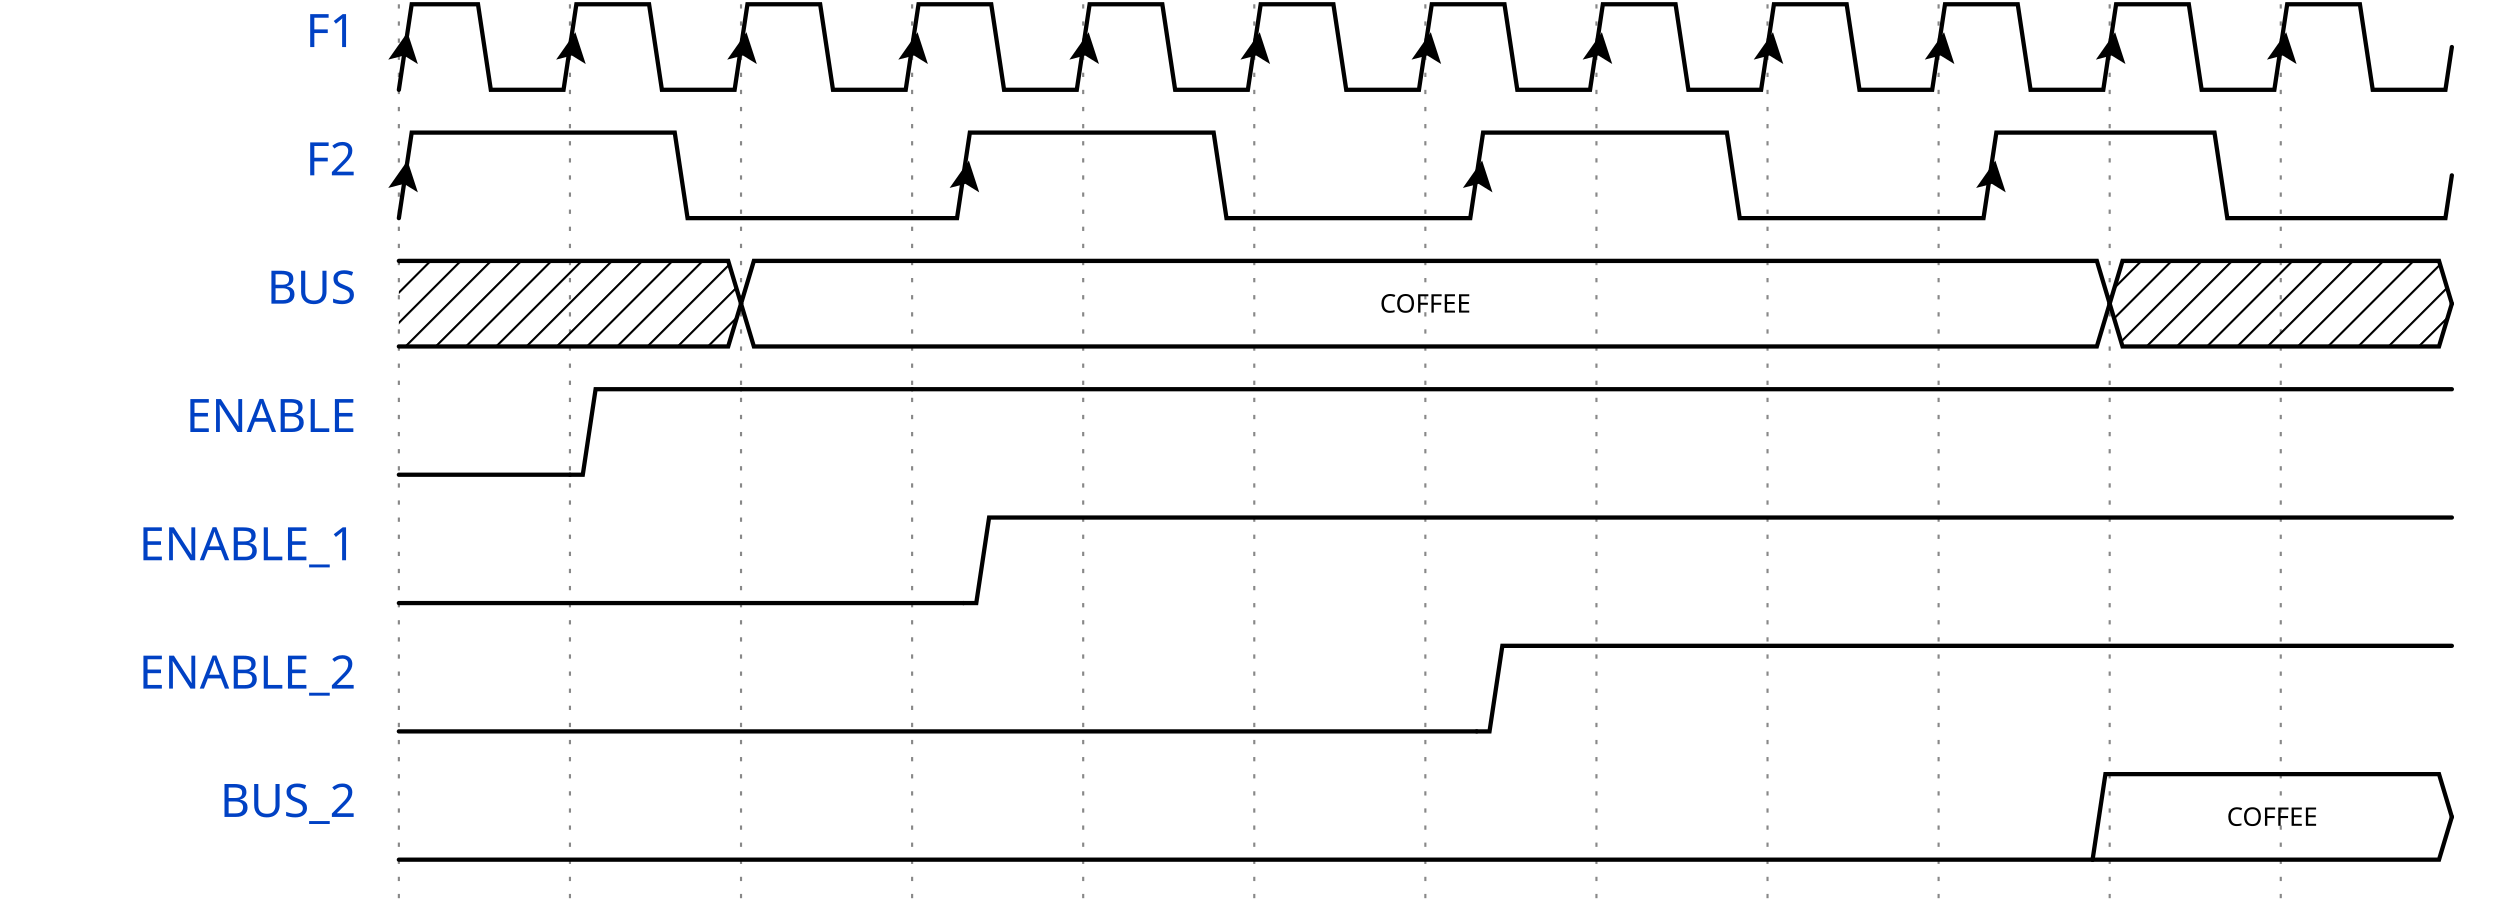
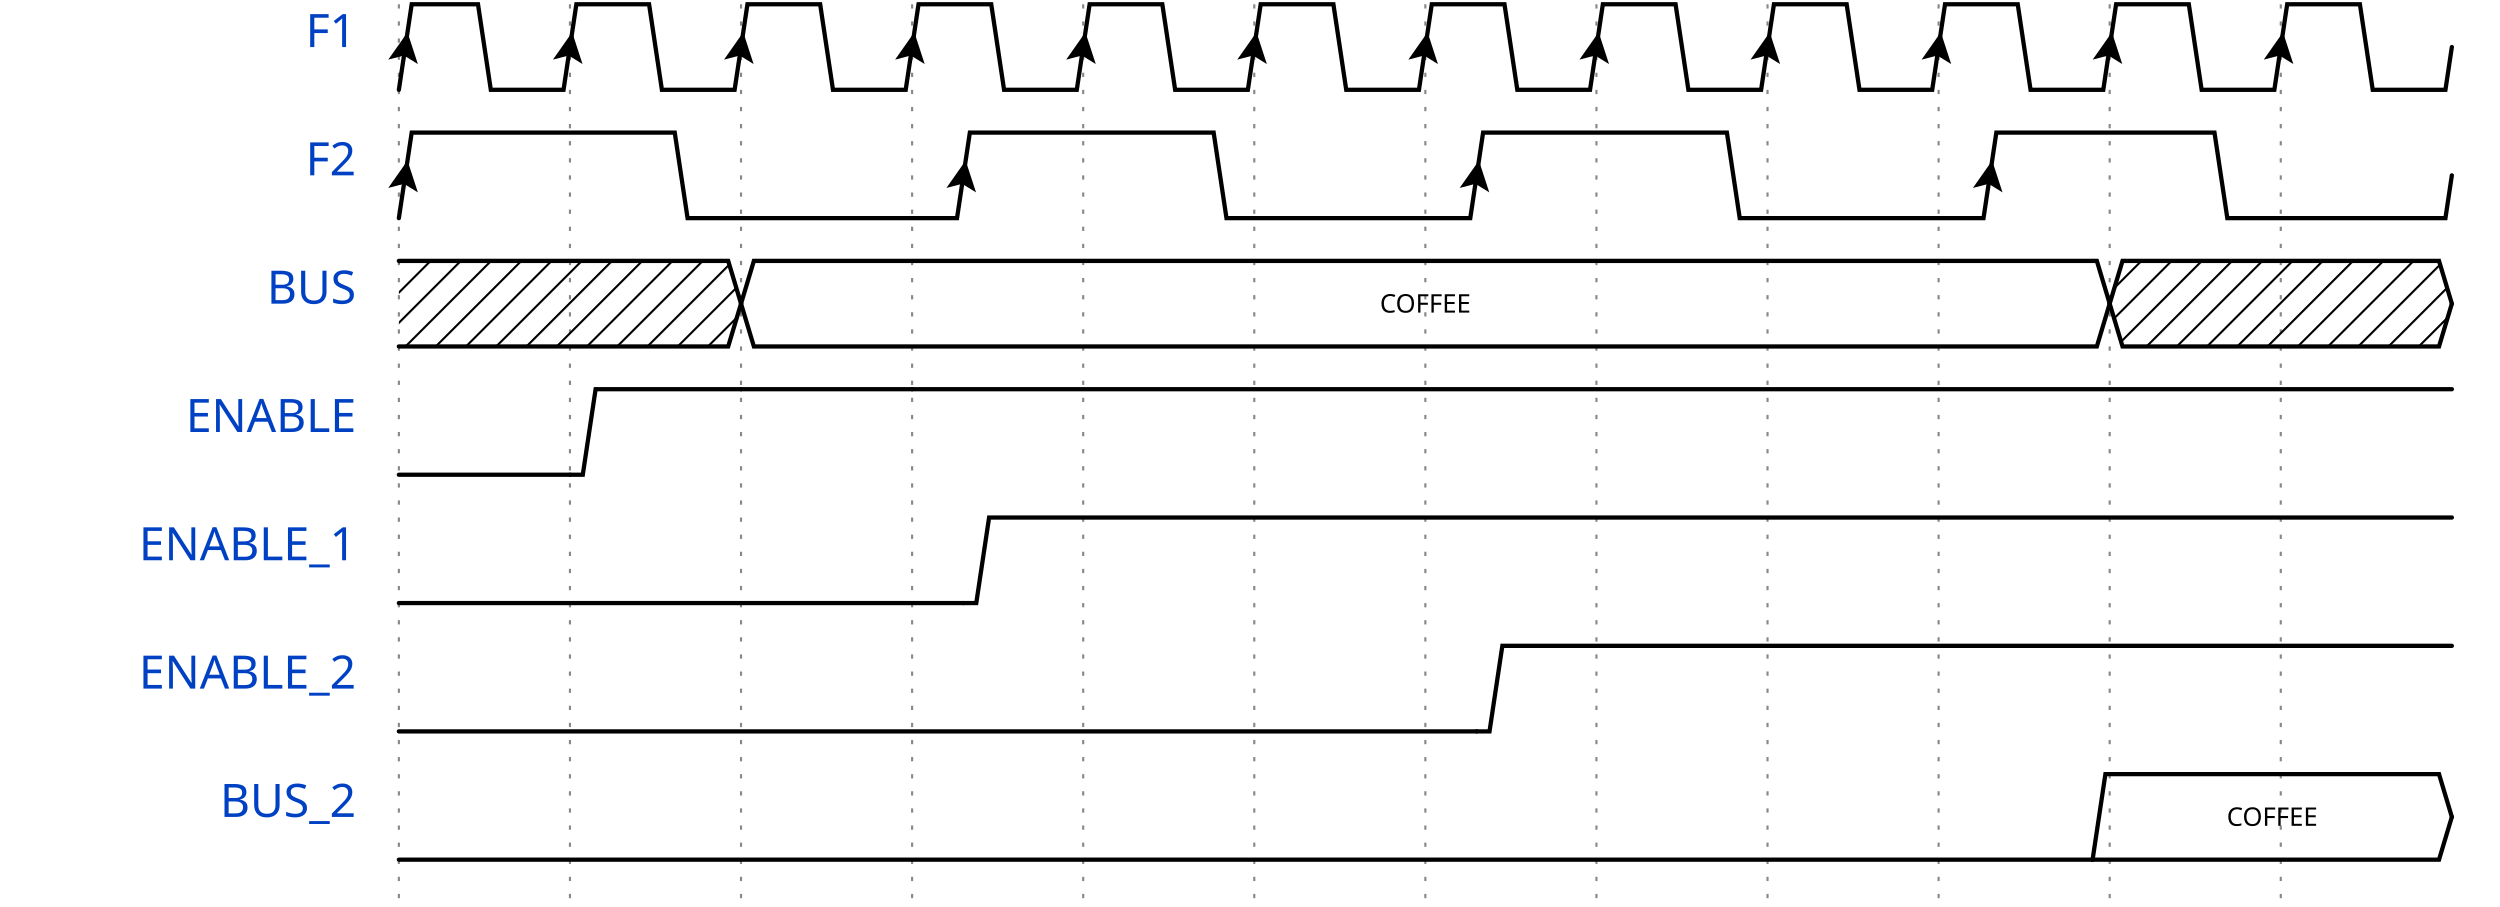
- <svg xmlns="http://www.w3.org/2000/svg" width="579" height="210.0" viewBox="-1 -1 580 212.0" overflow="hidden">
+ <svg xmlns="http://www.w3.org/2000/svg" width="579" height="210.0" viewBox="-1 -1 580 212.0">
  <style>
.title {fill: rgba(0, 65, 196, 255);font-weight: 500;font-size: 0.900em;font-family: fira mono;text-align: right;}
.text {fill: rgba(0, 0, 0, 255);font-size: 0.900em;font-style: normal;font-variant: normal;font-weight: 500;font-stretch: normal;text-align: center;font-family: fira mono;}
.attr {fill: rgba(0, 0, 0, 255);font-size: 9.000px;font-style: normal;font-variant: normal;font-weight: 200;font-stretch: normal;text-align: center;font-family: fira mono;}
.path {fill: none;stroke: rgba(0, 0, 0, 255);stroke-width: 1;stroke-linecap: round;stroke-linejoin: miter;stroke-miterlimit: 4;stroke-dasharray: none;}
.stripe {fill: none;stroke: rgba(0, 0, 0, 255);stroke-width: 0.5;stroke-linecap: round;stroke-linejoin: miter;stroke-miterlimit: 4;stroke-dasharray: none;}
.data {fill: rgba(0, 0, 0, 255);font-size: 0.500em;font-style: normal;font-variant: normal;font-weight: 500;font-stretch: normal;text-align: center;font-family: fira mono;text-anchor: middle;dominant-baseline: middle;alignment-baseline: central;}
.arrow {fill: rgba(0, 0, 0, 255);stroke: none;}
.hide {fill: rgba(255, 255, 255, 255);stroke: rgba(255, 255, 255, 255);stroke-width: 2;}
.hash {fill: url(#diagonalHatch);}
.s2-polygon {fill: rgba(0, 0, 0, 0);stroke: none;}
.s3-polygon {fill: rgba(255, 255, 176, 255);stroke: none;}
.s4-polygon {fill: rgba(255, 224, 185, 255);stroke: none;}
.s5-polygon {fill: rgba(185, 224, 255, 255);stroke: none;}
.tick {stroke: rgba(136, 136, 136, 255);stroke-width: 0.5;stroke-dasharray: 1, 3;}
.edge {fill: none;stroke: rgba(0, 0, 255, 255);stroke-width: 1;}
.edge-arrow {fill: rgba(0, 0, 255, 255);stroke: none;overflow: visible;}
.edge-text {font-family: fira mono;font-size: 0.625em;fill: rgba(0, 0, 0, 255);filter: #solid;transform: translate(0, 2.5px);}
.edge-background {fill: rgba(255, 255, 255, 255);stroke: rgba(255, 255, 255, 255);stroke-width: 2;}
.border {stroke-width: 1.25;stroke: rgba(0, 0, 0, 255);}
.h1 {fill: rgba(0, 0, 0, 255);font-size: 18.310px;font-weight: bold;font-family: fira mono;text-align: left;}
.h2 {fill: rgba(0, 0, 0, 255);font-size: 14.650px;font-weight: bold;font-family: fira mono;text-align: left;}
.h3 {fill: rgba(0, 0, 0, 255);font-size: 11.720px;font-weight: bold;font-family: fira mono;text-align: left;}
.h4 {fill: rgba(0, 0, 0, 255);font-size: 9.380px;font-weight: bold;font-family: fira mono;text-align: left;}
.h5 {fill: rgba(0, 0, 0, 255);font-size: 7.500px;font-weight: bold;font-family: fira mono;text-align: left;}
.h6 {fill: rgba(0, 0, 0, 255);font-size: 6.000px;font-weight: bold;font-family: fira mono;text-align: left;}</style>
  <defs>
    <pattern id="diagonalHatch" width="5" height="5" patternTransform="rotate(45 0 0)" patternUnits="userSpaceOnUse">
      <line x1="0" y1="0" x2="0" y2="5" style="stroke:black; stroke-width:1" />
    </pattern>
    <marker id="arrow" viewBox="0 0 10 10" refX="10" refY="5" markerWidth="7" markerHeight="7" markerUnits="userSpaceOnUse" orient="auto-start-reverse" style="fill:#00F;">
      <path d="M 0 0 L 10 5 L 0 10 z" />
    </marker>
    <filter x="0" y="0" width="1" height="1" id="solid">
      <feFlood flood-color="white" />
      <feComposite in="SourceGraphic" />
    </filter>
  </defs>
  <g id="a">
    <g id="ticks_1" transform="translate(90, 0)">
      <path d="M0,0 L0,210.0" class="tick" style="fill: none;" />
      <path d="M40,0 L40,210.0" class="tick" style="fill: none;" />
      <path d="M80,0 L80,210.0" class="tick" style="fill: none;" />
      <path d="M120,0 L120,210.0" class="tick" style="fill: none;" />
      <path d="M160,0 L160,210.0" class="tick" style="fill: none;" />
      <path d="M200,0 L200,210.0" class="tick" style="fill: none;" />
      <path d="M240,0 L240,210.0" class="tick" style="fill: none;" />
      <path d="M280,0 L280,210.0" class="tick" style="fill: none;" />
      <path d="M320,0 L320,210.0" class="tick" style="fill: none;" />
      <path d="M360,0 L360,210.0" class="tick" style="fill: none;" />
      <path d="M400,0 L400,210.0" class="tick" style="fill: none;" />
      <path d="M440,0 L440,210.0" class="tick" style="fill: none;" />
    </g>
    <g id="F1" transform="translate(90, 0)">
-       <text x="-10" y="10.0" text-anchor="end" xml:space="preserve" class="title" style="fill: rgba(0, 65, 196, 255);font-weight: 500;font-size: 0.900em;font-family: fira mono;text-align: right;color: rgba(0, 65, 196, 255);">F1</text>
+       <text x="-10" y="10.0" text-anchor="end" xml:space="preserve" class="title" style="stroke: none;">F1</text>
      <g data-symbol="BRICKS.Pclk" transform="translate(0, 0)" class="s2">
        <path d="M0,20 L3.0,0 L18.5,0 L21.5,20 L38.5,20 L40,10.0" class="path" style="fill: none;" />
-         <path d="M-3.5 -3.5 L0 3.5 L3.5 -3.5 L0 -2 L-3.5 -3.5" transform="translate(1.5, 10.0) rotate(-171.4692, 0, 0)" class="arrow" />
+         <path d="M-3.5 -3.5 L0 3.5 L3.5 -3.5 L0 -2 L-3.5 -3.5" transform="translate(1.5, 10.0) rotate(-171.4692, 0, 0)" class="arrow" style="" />
      </g>
      <g data-symbol="BRICKS.Pclk" transform="translate(40, 0)" class="s2">
        <path d="M0,10.0 L1.5,0 L18.5,0 L21.5,20 L38.5,20 L40,10.0" class="path" style="fill: none;" />
-         <path d="M-3.5 -3.5 L0 3.5 L3.5 -3.5 L0 -2 L-3.5 -3.5" transform="translate(0.75, 10.0) rotate(-171.4692, 0, 0)" class="arrow" />
+         <path d="M-3.5 -3.5 L0 3.5 L3.5 -3.5 L0 -2 L-3.5 -3.5" transform="translate(0.0, 10.0) rotate(-171.4692, 0, 0)" class="arrow" style="" />
      </g>
      <g data-symbol="BRICKS.Pclk" transform="translate(80, 0)" class="s2">
        <path d="M0,10.0 L1.5,0 L18.5,0 L21.5,20 L38.5,20 L40,10.0" class="path" style="fill: none;" />
-         <path d="M-3.5 -3.5 L0 3.5 L3.5 -3.5 L0 -2 L-3.5 -3.5" transform="translate(0.75, 10.0) rotate(-171.4692, 0, 0)" class="arrow" />
+         <path d="M-3.5 -3.5 L0 3.5 L3.5 -3.5 L0 -2 L-3.5 -3.5" transform="translate(0.0, 10.0) rotate(-171.4692, 0, 0)" class="arrow" style="" />
      </g>
      <g data-symbol="BRICKS.Pclk" transform="translate(120, 0)" class="s2">
        <path d="M0,10.0 L1.5,0 L18.5,0 L21.5,20 L38.5,20 L40,10.0" class="path" style="fill: none;" />
-         <path d="M-3.5 -3.5 L0 3.5 L3.5 -3.5 L0 -2 L-3.5 -3.5" transform="translate(0.75, 10.0) rotate(-171.4692, 0, 0)" class="arrow" />
+         <path d="M-3.5 -3.5 L0 3.5 L3.5 -3.5 L0 -2 L-3.5 -3.5" transform="translate(0.0, 10.0) rotate(-171.4692, 0, 0)" class="arrow" style="" />
      </g>
      <g data-symbol="BRICKS.Pclk" transform="translate(160, 0)" class="s2">
        <path d="M0,10.0 L1.5,0 L18.5,0 L21.5,20 L38.5,20 L40,10.0" class="path" style="fill: none;" />
-         <path d="M-3.5 -3.5 L0 3.5 L3.5 -3.5 L0 -2 L-3.5 -3.5" transform="translate(0.75, 10.0) rotate(-171.4692, 0, 0)" class="arrow" />
+         <path d="M-3.5 -3.5 L0 3.5 L3.5 -3.5 L0 -2 L-3.5 -3.5" transform="translate(0.0, 10.0) rotate(-171.4692, 0, 0)" class="arrow" style="" />
      </g>
      <g data-symbol="BRICKS.Pclk" transform="translate(200, 0)" class="s2">
        <path d="M0,10.0 L1.5,0 L18.5,0 L21.5,20 L38.5,20 L40,10.0" class="path" style="fill: none;" />
-         <path d="M-3.5 -3.5 L0 3.5 L3.5 -3.5 L0 -2 L-3.5 -3.5" transform="translate(0.75, 10.0) rotate(-171.4692, 0, 0)" class="arrow" />
+         <path d="M-3.5 -3.5 L0 3.5 L3.5 -3.5 L0 -2 L-3.5 -3.5" transform="translate(0.0, 10.0) rotate(-171.4692, 0, 0)" class="arrow" style="" />
      </g>
      <g data-symbol="BRICKS.Pclk" transform="translate(240, 0)" class="s2">
        <path d="M0,10.0 L1.5,0 L18.5,0 L21.5,20 L38.5,20 L40,10.0" class="path" style="fill: none;" />
-         <path d="M-3.5 -3.5 L0 3.5 L3.5 -3.5 L0 -2 L-3.5 -3.5" transform="translate(0.75, 10.0) rotate(-171.4692, 0, 0)" class="arrow" />
+         <path d="M-3.5 -3.5 L0 3.5 L3.5 -3.5 L0 -2 L-3.5 -3.5" transform="translate(0.0, 10.0) rotate(-171.4692, 0, 0)" class="arrow" style="" />
      </g>
      <g data-symbol="BRICKS.Pclk" transform="translate(280, 0)" class="s2">
        <path d="M0,10.0 L1.5,0 L18.5,0 L21.5,20 L38.5,20 L40,10.0" class="path" style="fill: none;" />
-         <path d="M-3.5 -3.5 L0 3.5 L3.5 -3.5 L0 -2 L-3.5 -3.5" transform="translate(0.75, 10.0) rotate(-171.4692, 0, 0)" class="arrow" />
+         <path d="M-3.5 -3.5 L0 3.5 L3.5 -3.5 L0 -2 L-3.5 -3.5" transform="translate(0.0, 10.0) rotate(-171.4692, 0, 0)" class="arrow" style="" />
      </g>
      <g data-symbol="BRICKS.Pclk" transform="translate(320, 0)" class="s2">
        <path d="M0,10.0 L1.5,0 L18.5,0 L21.5,20 L38.5,20 L40,10.0" class="path" style="fill: none;" />
-         <path d="M-3.5 -3.5 L0 3.5 L3.5 -3.5 L0 -2 L-3.5 -3.5" transform="translate(0.75, 10.0) rotate(-171.4692, 0, 0)" class="arrow" />
+         <path d="M-3.5 -3.5 L0 3.5 L3.5 -3.5 L0 -2 L-3.5 -3.5" transform="translate(0.0, 10.0) rotate(-171.4692, 0, 0)" class="arrow" style="" />
      </g>
      <g data-symbol="BRICKS.Pclk" transform="translate(360, 0)" class="s2">
        <path d="M0,10.0 L1.5,0 L18.5,0 L21.5,20 L38.5,20 L40,10.0" class="path" style="fill: none;" />
-         <path d="M-3.5 -3.5 L0 3.5 L3.5 -3.5 L0 -2 L-3.5 -3.5" transform="translate(0.75, 10.0) rotate(-171.4692, 0, 0)" class="arrow" />
+         <path d="M-3.5 -3.5 L0 3.5 L3.5 -3.5 L0 -2 L-3.5 -3.5" transform="translate(0.0, 10.0) rotate(-171.4692, 0, 0)" class="arrow" style="" />
      </g>
      <g data-symbol="BRICKS.Pclk" transform="translate(400, 0)" class="s2">
        <path d="M0,10.0 L1.5,0 L18.5,0 L21.5,20 L38.5,20 L40,10.0" class="path" style="fill: none;" />
-         <path d="M-3.5 -3.5 L0 3.5 L3.5 -3.5 L0 -2 L-3.5 -3.5" transform="translate(0.75, 10.0) rotate(-171.4692, 0, 0)" class="arrow" />
+         <path d="M-3.5 -3.5 L0 3.5 L3.5 -3.5 L0 -2 L-3.5 -3.5" transform="translate(0.0, 10.0) rotate(-171.4692, 0, 0)" class="arrow" style="" />
      </g>
      <g data-symbol="BRICKS.Pclk" transform="translate(440, 0)" class="s2">
        <path d="M0,10.0 L1.5,0 L18.5,0 L21.5,20 L38.5,20 L40,10.0" class="path" style="fill: none;" />
-         <path d="M-3.5 -3.5 L0 3.5 L3.5 -3.5 L0 -2 L-3.5 -3.5" transform="translate(0.75, 10.0) rotate(-171.4692, 0, 0)" class="arrow" />
+         <path d="M-3.5 -3.5 L0 3.5 L3.5 -3.5 L0 -2 L-3.5 -3.5" transform="translate(0.0, 10.0) rotate(-171.4692, 0, 0)" class="arrow" style="" />
      </g>
    </g>
    <g id="F2" transform="translate(90, 30.0)">
-       <text x="-10" y="10.0" text-anchor="end" xml:space="preserve" class="title" style="fill: rgba(0, 65, 196, 255);font-weight: 500;font-size: 0.900em;font-family: fira mono;text-align: right;color: rgba(0, 65, 196, 255);">F2</text>
+       <text x="-10" y="10.0" text-anchor="end" xml:space="preserve" class="title" style="stroke: none;">F2</text>
      <g data-symbol="BRICKS.Pclk" transform="translate(0, 0)" class="s2">
        <path d="M0,20 L3.0,0 L64.5,0 L67.5,20 L130.5,20 L132.0,10.0" class="path" style="fill: none;" />
-         <path d="M-3.5 -3.5 L0 3.5 L3.5 -3.5 L0 -2 L-3.5 -3.5" transform="translate(1.5, 10.0) rotate(-171.4692, 0, 0)" class="arrow" />
+         <path d="M-3.5 -3.5 L0 3.5 L3.5 -3.5 L0 -2 L-3.5 -3.5" transform="translate(1.5, 10.0) rotate(-171.4692, 0, 0)" class="arrow" style="" />
      </g>
      <g data-symbol="BRICKS.Pclk" transform="translate(132.0, 0)" class="s2">
        <path d="M0,10.0 L1.5,0 L58.5,0 L61.5,20 L118.5,20 L120,10.0" class="path" style="fill: none;" />
-         <path d="M-3.5 -3.5 L0 3.5 L3.5 -3.5 L0 -2 L-3.5 -3.5" transform="translate(0.75, 10.0) rotate(-171.4692, 0, 0)" class="arrow" />
+         <path d="M-3.5 -3.5 L0 3.5 L3.5 -3.5 L0 -2 L-3.5 -3.5" transform="translate(0.0, 10.0) rotate(-171.4692, 0, 0)" class="arrow" style="" />
      </g>
      <g data-symbol="BRICKS.Pclk" transform="translate(252.0, 0)" class="s2">
        <path d="M0,10.0 L1.5,0 L58.5,0 L61.5,20 L118.5,20 L120,10.0" class="path" style="fill: none;" />
-         <path d="M-3.5 -3.5 L0 3.5 L3.5 -3.5 L0 -2 L-3.5 -3.5" transform="translate(0.75, 10.0) rotate(-171.4692, 0, 0)" class="arrow" />
+         <path d="M-3.5 -3.5 L0 3.5 L3.5 -3.5 L0 -2 L-3.5 -3.5" transform="translate(0.0, 10.0) rotate(-171.4692, 0, 0)" class="arrow" style="" />
      </g>
      <g data-symbol="BRICKS.Pclk" transform="translate(372.0, 0)" class="s2">
        <path d="M0,10.0 L1.5,0 L52.5,0 L55.5,20 L106.5,20 L108.0,10.0" class="path" style="fill: none;" />
-         <path d="M-3.5 -3.5 L0 3.5 L3.5 -3.5 L0 -2 L-3.5 -3.5" transform="translate(0.75, 10.0) rotate(-171.4692, 0, 0)" class="arrow" />
+         <path d="M-3.5 -3.5 L0 3.5 L3.5 -3.5 L0 -2 L-3.5 -3.5" transform="translate(0.0, 10.0) rotate(-171.4692, 0, 0)" class="arrow" style="" />
      </g>
    </g>
    <g id="BUS" transform="translate(90, 60.0)">
-       <text x="-10" y="10.0" text-anchor="end" xml:space="preserve" class="title" style="fill: rgba(0, 65, 196, 255);font-weight: 500;font-size: 0.900em;font-family: fira mono;text-align: right;color: rgba(0, 65, 196, 255);">BUS</text>
+       <text x="-10" y="10.0" text-anchor="end" xml:space="preserve" class="title" style="stroke: none;">BUS</text>
      <g data-symbol="BRICKS.x" transform="translate(0, 0)" class="s2">
-         <polygon points="0,0 3,0 77,0 80,10.0 77,20 3,20 0,20 " class="hash" />
+         <polygon points="0,0 3,0 77,0 80,10.0 77,20 3,20 0,20 " class="hash" style="" />
        <path d="M0,0 L3,0 L77,0 L80,10.0" class="path" style="fill: none;" />
        <path d="M0,20 L3,20 L77,20 L80,10.0" class="path" style="fill: none;" />
      </g>
      <g data-symbol="BRICKS.data" transform="translate(80, 0)" class="s2">
-         <polygon points="0,10.0 3,0 317,0 320,10.0 317,20 3,20 0,10.0 " class="s2-polygon" />
+         <polygon points="0,10.0 3,0 317,0 320,10.0 317,20 3,20 0,10.0 " class="s2-polygon" style="" />
        <path d="M0,10.0 L3,0 L317,0 L320,10.0" class="path" style="fill: none;" />
        <path d="M0,10.0 L3,20 L317,20 L320,10.0" class="path" style="fill: none;" />
-         <text x="160.0" y="10.0" text-anchor="middle" dominant-baseline="middle" alignment-baseline="central" class="data" style="fill: rgba(0, 0, 0, 255);font-size: 0.500em;font-style: normal;font-variant: normal;font-weight: 500;font-stretch: normal;text-align: center;font-family: fira mono;text-anchor: middle;dominant-baseline: middle;alignment-baseline: central;color: rgba(0, 0, 0, 255);">COFFEE</text>
+         <text x="160.0" y="10.0" text-anchor="middle" dominant-baseline="middle" alignment-baseline="central" class="data" style="stroke: none;">COFFEE</text>
      </g>
      <g data-symbol="BRICKS.x" transform="translate(400, 0)" class="s2">
-         <polygon points="0,10.0 3,0 77,0 80,10.0 77,20 3,20 0,10.0 " class="hash" />
+         <polygon points="0,10.0 3,0 77,0 80,10.0 77,20 3,20 0,10.0 " class="hash" style="" />
        <path d="M0,10.0 L3,0 L77,0 L80,10.0" class="path" style="fill: none;" />
        <path d="M0,10.0 L3,20 L77,20 L80,10.0" class="path" style="fill: none;" />
      </g>
    </g>
    <g id="ENABLE" transform="translate(90, 90.0)">
-       <text x="-10" y="10.0" text-anchor="end" xml:space="preserve" class="title" style="fill: rgba(0, 65, 196, 255);font-weight: 500;font-size: 0.900em;font-family: fira mono;text-align: right;color: rgba(0, 65, 196, 255);">ENABLE</text>
+       <text x="-10" y="10.0" text-anchor="end" xml:space="preserve" class="title" style="stroke: none;">ENABLE</text>
      <g data-symbol="BRICKS.zero" transform="translate(0, 0)" class="s2">
        <path d="M0,20 L3,20 L6,20 L40,20" class="path" style="fill: none;" />
      </g>
      <g data-symbol="BRICKS.one" transform="translate(40, 0)" class="s2">
        <path d="M0,20 L3,20 L6,0 L40,0" class="path" style="fill: none;" />
      </g>
      <g data-symbol="BRICKS.one" transform="translate(80, 0)" class="s2">
        <path d="M0,0 L3,0 L6,0 L40,0" class="path" style="fill: none;" />
      </g>
      <g data-symbol="BRICKS.one" transform="translate(120, 0)" class="s2">
        <path d="M0,0 L3,0 L6,0 L360,0" class="path" style="fill: none;" />
      </g>
    </g>
    <g id="ENABLE_1" transform="translate(90, 120.0)">
-       <text x="-10" y="10.0" text-anchor="end" xml:space="preserve" class="title" style="fill: rgba(0, 65, 196, 255);font-weight: 500;font-size: 0.900em;font-family: fira mono;text-align: right;color: rgba(0, 65, 196, 255);">ENABLE_1</text>
+       <text x="-10" y="10.0" text-anchor="end" xml:space="preserve" class="title" style="stroke: none;">ENABLE_1</text>
      <g data-symbol="BRICKS.zero" transform="translate(0, 0)" class="s2">
        <path d="M0,20 L3,20 L6,20 L132.0,20" class="path" style="fill: none;" />
      </g>
      <g data-symbol="BRICKS.one" transform="translate(132.0, 0)" class="s2">
        <path d="M0,20 L3,20 L6,0 L348.0,0" class="path" style="fill: none;" />
      </g>
    </g>
    <g id="ENABLE_2" transform="translate(90, 150.0)">
-       <text x="-10" y="10.0" text-anchor="end" xml:space="preserve" class="title" style="fill: rgba(0, 65, 196, 255);font-weight: 500;font-size: 0.900em;font-family: fira mono;text-align: right;color: rgba(0, 65, 196, 255);">ENABLE_2</text>
+       <text x="-10" y="10.0" text-anchor="end" xml:space="preserve" class="title" style="stroke: none;">ENABLE_2</text>
      <g data-symbol="BRICKS.zero" transform="translate(0, 0)" class="s2">
        <path d="M0,20 L3,20 L6,20 L252.0,20" class="path" style="fill: none;" />
      </g>
      <g data-symbol="BRICKS.one" transform="translate(252.0, 0)" class="s2">
        <path d="M0,20 L3,20 L6,0 L228.0,0" class="path" style="fill: none;" />
      </g>
    </g>
    <g id="BUS_2" transform="translate(90, 180.0)">
-       <text x="-10" y="10.0" text-anchor="end" xml:space="preserve" class="title" style="fill: rgba(0, 65, 196, 255);font-weight: 500;font-size: 0.900em;font-family: fira mono;text-align: right;color: rgba(0, 65, 196, 255);">BUS_2</text>
+       <text x="-10" y="10.0" text-anchor="end" xml:space="preserve" class="title" style="stroke: none;">BUS_2</text>
      <g data-symbol="BRICKS.zero" transform="translate(0, 0)" class="s2">
        <path d="M0,20 L3,20 L6,20 L396.0,20" class="path" style="fill: none;" />
      </g>
      <g data-symbol="BRICKS.data" transform="translate(396.0, 0)" class="s2">
-         <polygon points="0,20 3,0 81.0,0 84.0,10.0 81.0,20 3,20 0,20 " class="s2-polygon" />
+         <polygon points="0,20 3,0 81.0,0 84.0,10.0 81.0,20 3,20 0,20 " class="s2-polygon" style="" />
        <path d="M0,20 L3,0 L81.0,0 L84.0,10.0" class="path" style="fill: none;" />
        <path d="M0,20 L3,20 L81.0,20 L84.0,10.0" class="path" style="fill: none;" />
-         <text x="42.0" y="10.0" text-anchor="middle" dominant-baseline="middle" alignment-baseline="central" class="data" style="fill: rgba(0, 0, 0, 255);font-size: 0.500em;font-style: normal;font-variant: normal;font-weight: 500;font-stretch: normal;text-align: center;font-family: fira mono;text-anchor: middle;dominant-baseline: middle;alignment-baseline: central;color: rgba(0, 0, 0, 255);">COFFEE</text>
+         <text x="42.0" y="10.0" text-anchor="middle" dominant-baseline="middle" alignment-baseline="central" class="data" style="stroke: none;">COFFEE</text>
      </g>
    </g>
  </g>
  <g id="edge" transform="translate(90, 0)">
</g>
</svg>
